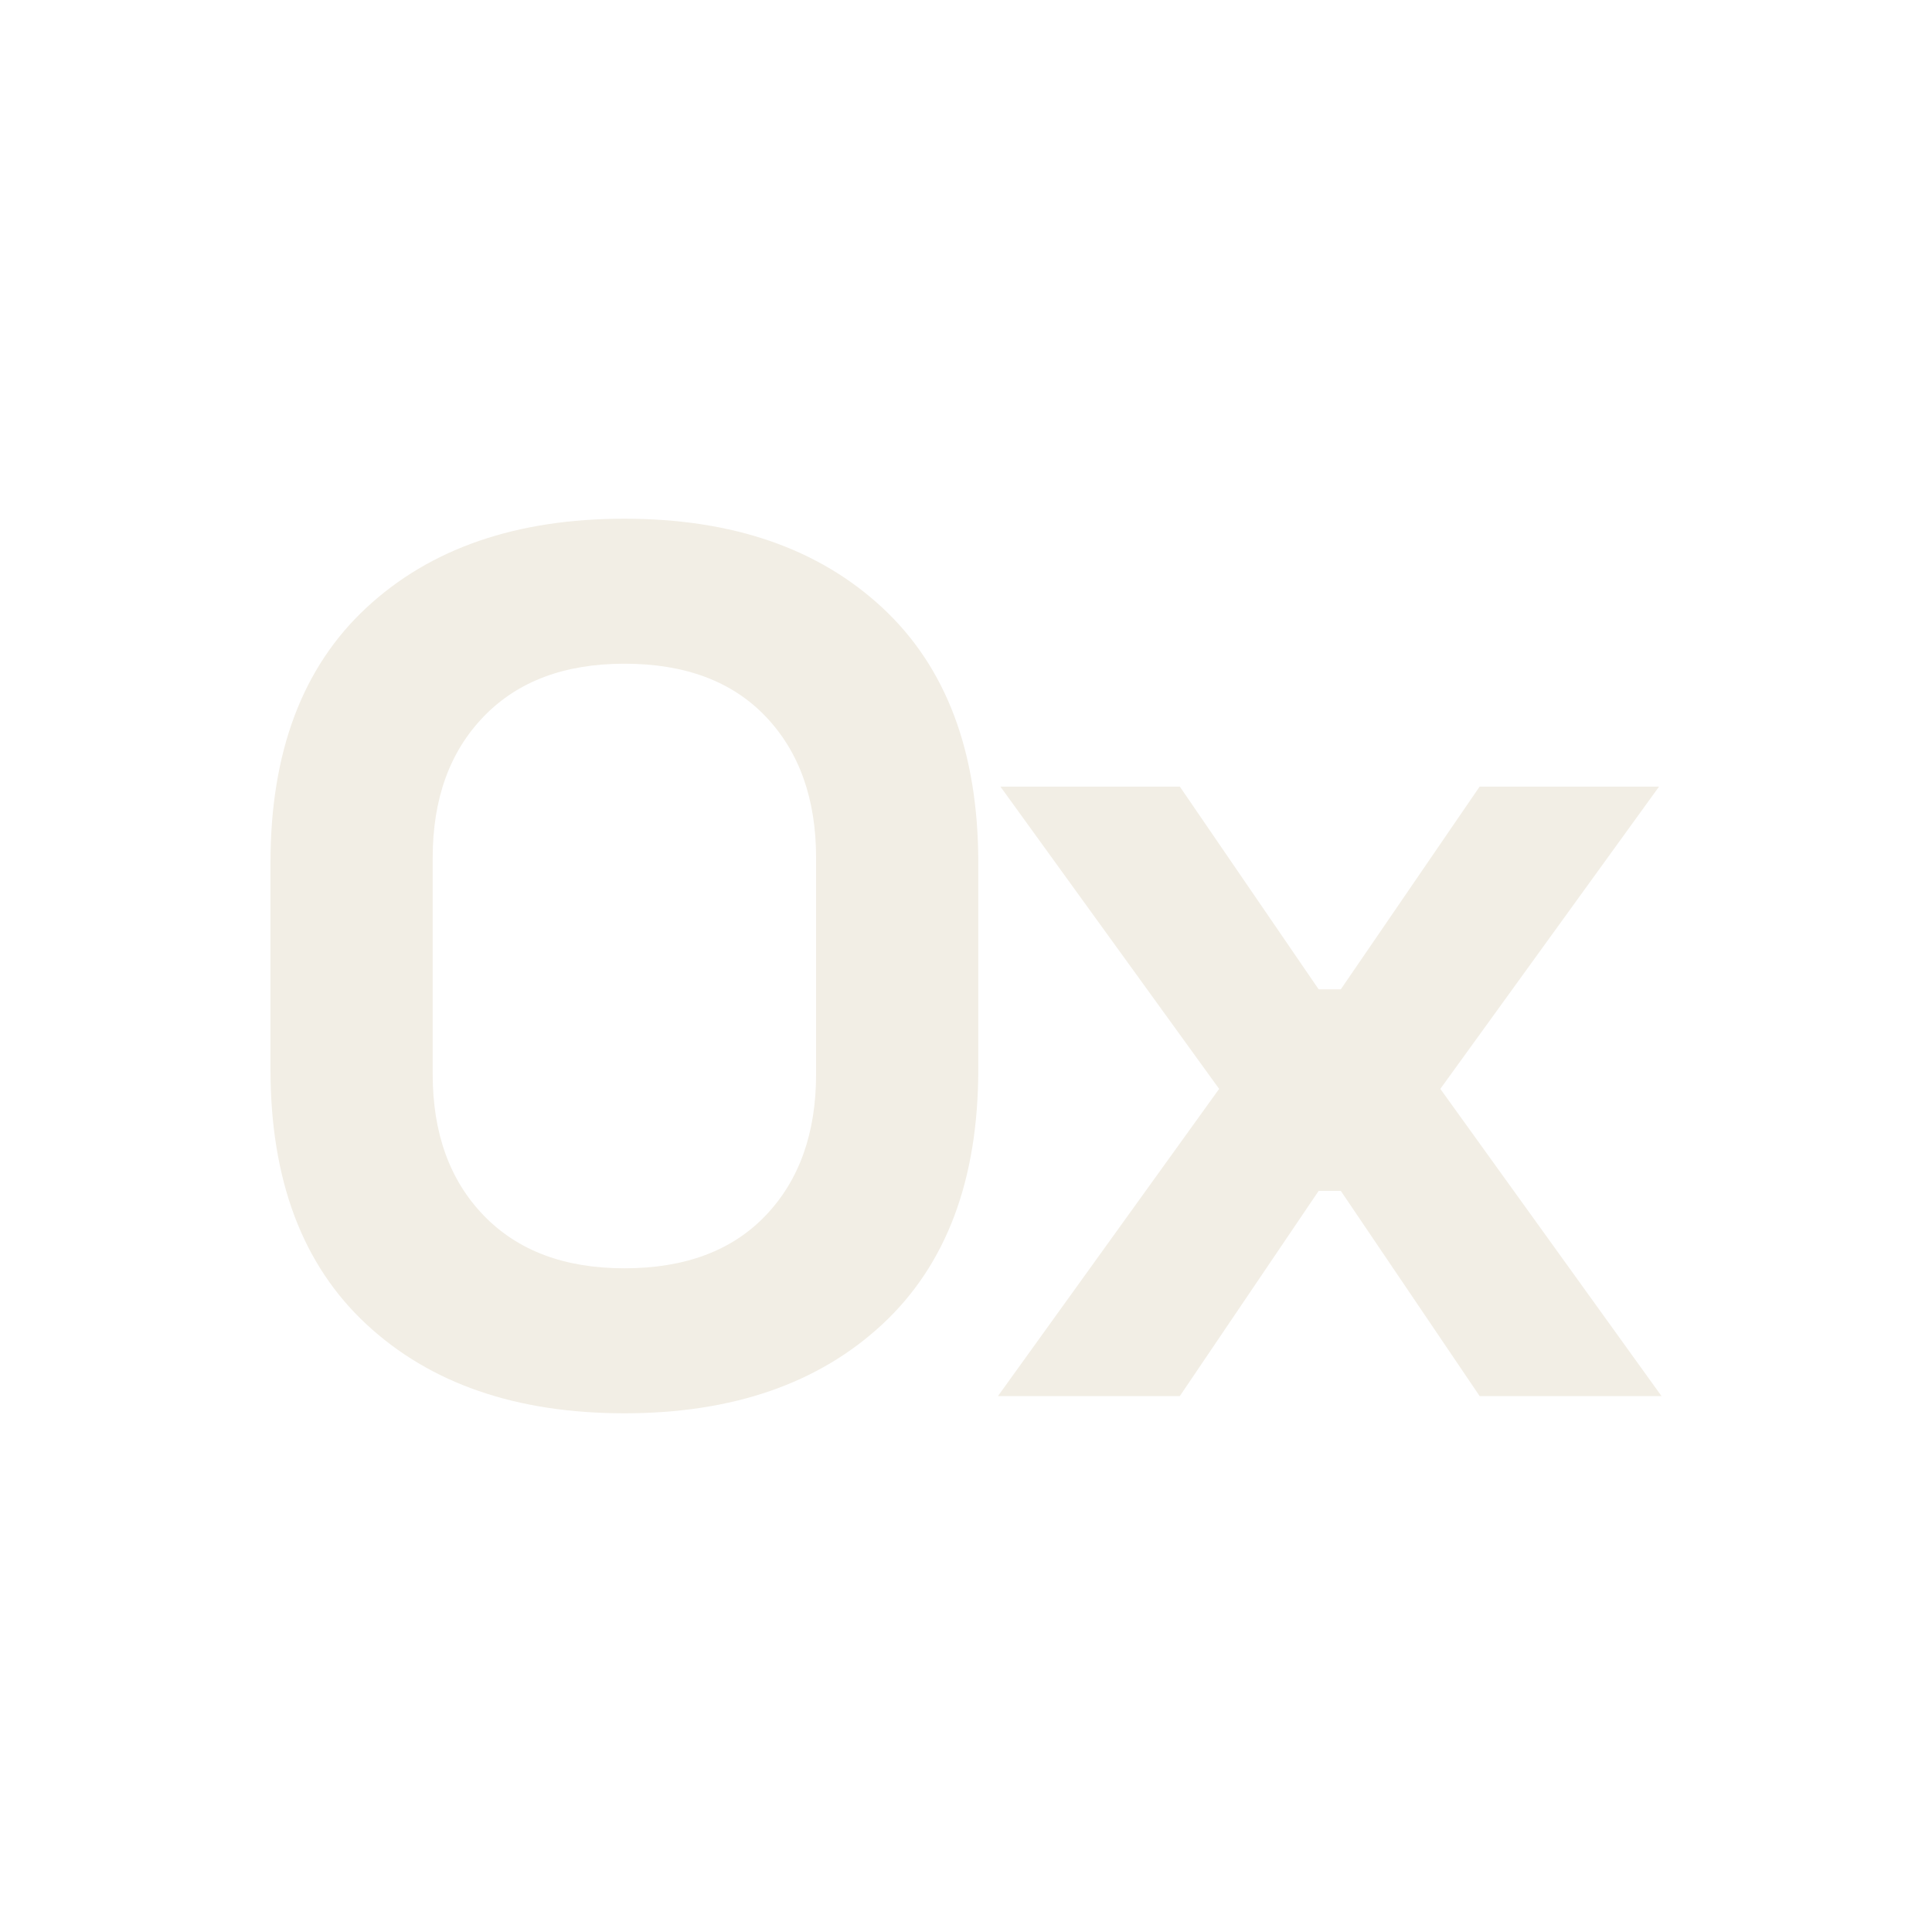
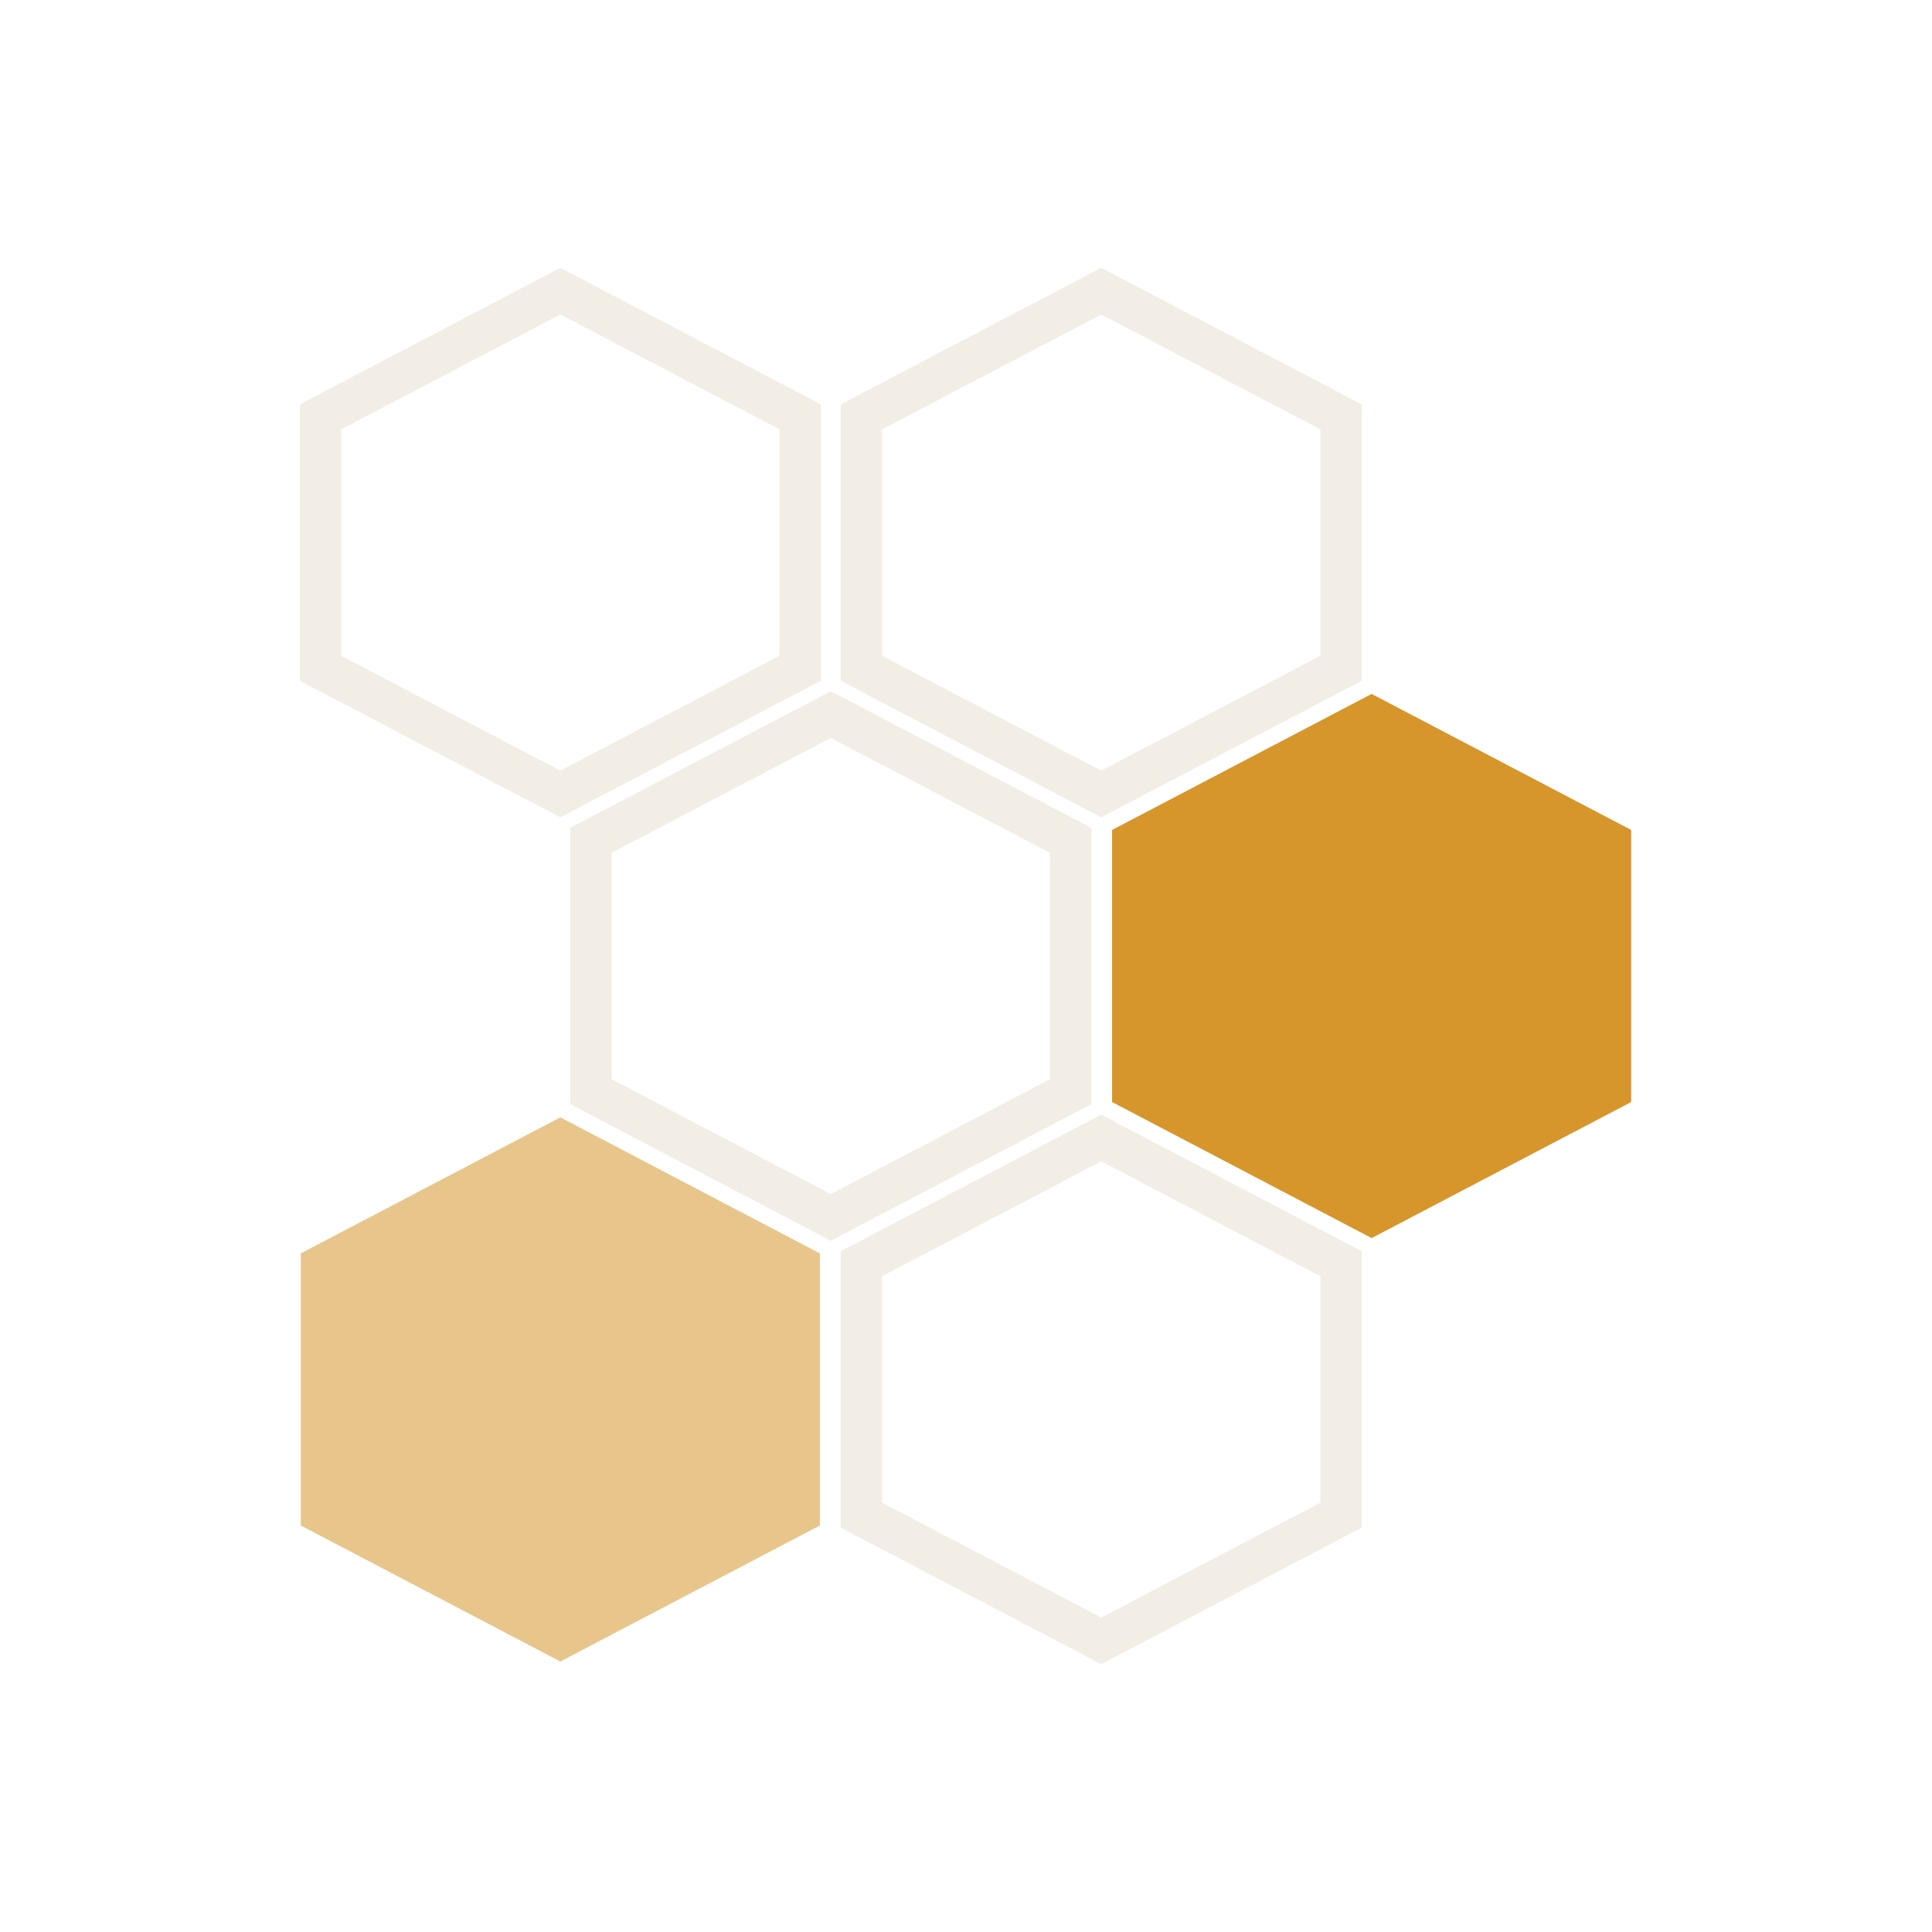
<svg xmlns="http://www.w3.org/2000/svg" width="96" height="96" viewBox="0 0 96 96" role="img" aria-label="oxagen mark">
-   <g transform="translate(10.387,69.371) scale(0.46378)">
-     <path class="mark" d="M44.5 1.843Q27.121 1.843 16.852 -7.702Q6.583 -17.247 6.583 -35.021V-57.139Q6.583 -74.913 16.852 -84.458Q27.121 -94.003 44.5 -94.003Q61.879 -94.003 72.148 -84.458Q82.417 -74.913 82.417 -57.139V-35.021Q82.417 -17.247 72.148 -7.702Q61.879 1.843 44.5 1.843ZM44.5 -13.692Q54.243 -13.692 59.641 -19.354Q65.039 -25.015 65.039 -34.494V-57.666Q65.039 -67.145 59.641 -72.806Q54.243 -78.468 44.5 -78.468Q34.889 -78.468 29.425 -72.806Q23.962 -67.145 23.962 -57.666V-34.494Q23.962 -25.015 29.425 -19.354Q34.889 -13.692 44.5 -13.692Z M84.524 0 108.222 -32.914 84.787 -65.302H104.009L118.886 -43.578H121.256L136.133 -65.302H155.355L131.92 -32.914L155.619 0H136.133L121.256 -21.987H118.886L104.009 0Z" fill="#F2EEE5" />
+   <g transform="translate(27.843,26.960) scale(2.0547)">
+     <g data-mark="hive">
+       <path d="M0.000 -6.080L5.800 -3.040L5.800 3.040L0.000 6.080L-5.800 3.040L-5.800 -3.040Z" fill="none" stroke="#F2EEE5" stroke-width="1" stroke-linejoin="miter" />
+       <path d="M13.080 -6.080L18.880 -3.040L18.880 3.040L13.080 6.080L7.280 3.040L7.280 -3.040Z" fill="none" stroke="#F2EEE5" stroke-width="1" stroke-linejoin="miter" />
+       <path d="M6.540 4.160L12.340 7.200L12.340 13.280L6.540 16.320L0.740 13.280L0.740 7.200Z" fill="none" stroke="#F2EEE5" stroke-width="1" stroke-linejoin="miter" />
+       <path d="M19.620 3.660L25.897 6.950L25.897 13.530L19.620 16.820L13.343 13.530L13.343 6.950Z" fill="#D6962C" />
+       <path d="M0.000 13.900L6.277 17.190L6.277 23.770L0.000 27.060L-6.277 23.770L-6.277 17.190Z" fill="#D6962C" opacity="0.55" />
+       <path d="M13.080 14.400L18.880 17.440L18.880 23.520L13.080 26.560L7.280 23.520L7.280 17.440Z" fill="none" stroke="#F2EEE5" stroke-width="1" stroke-linejoin="miter" />
+     </g>
  </g>
</svg>
